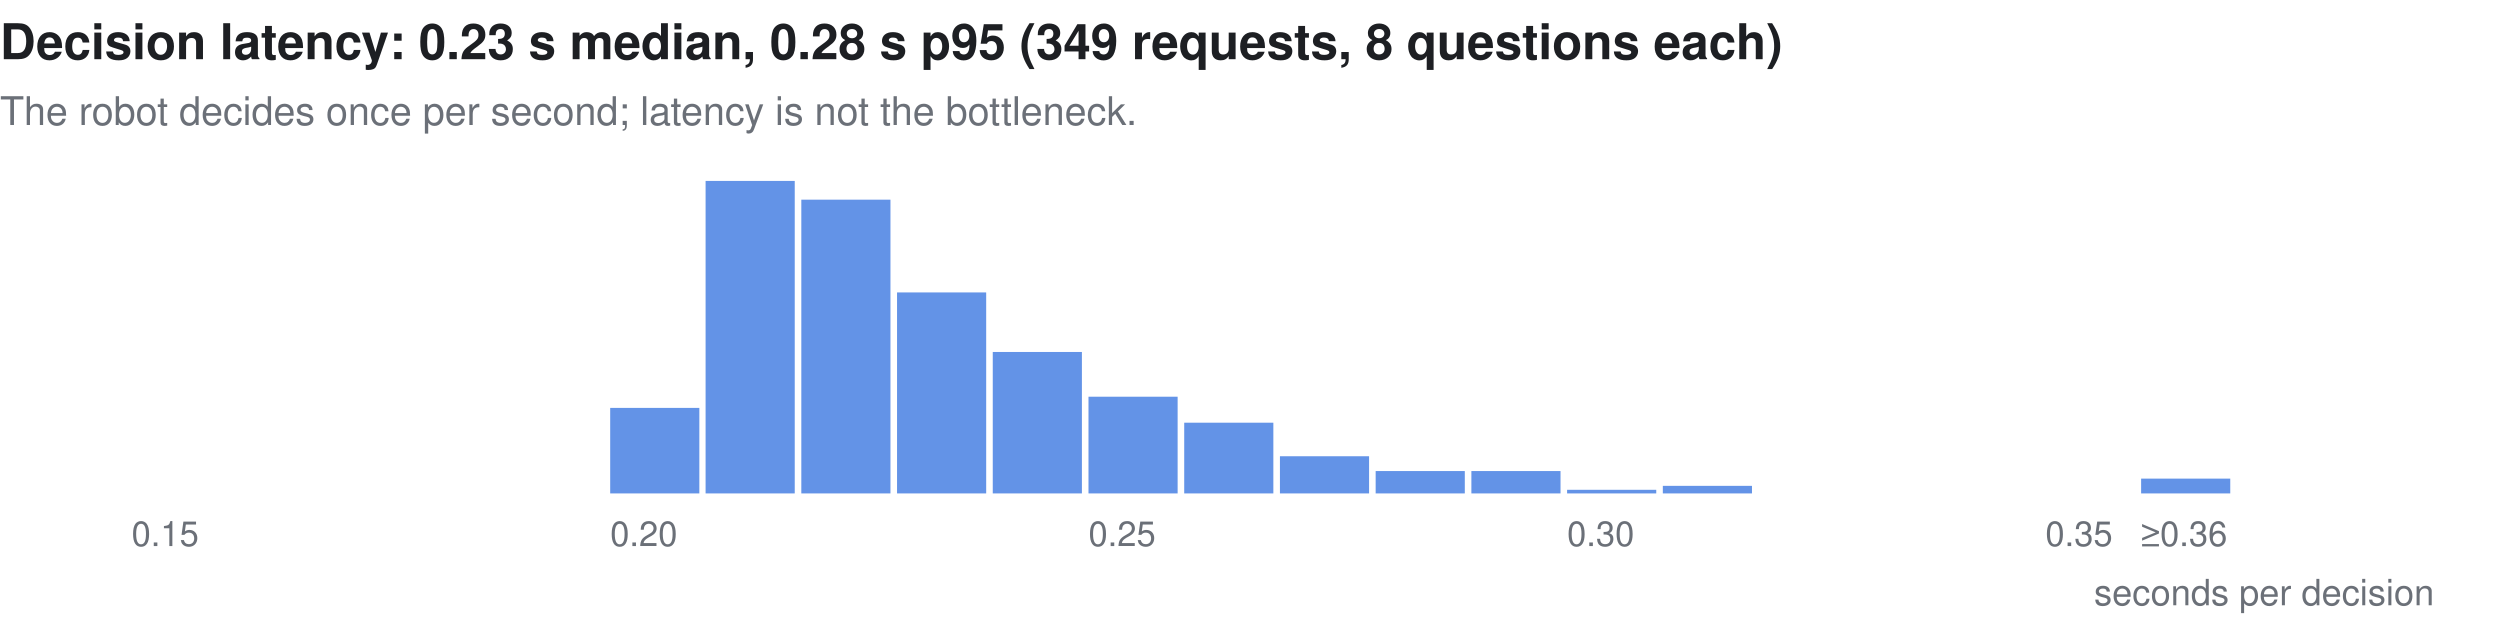
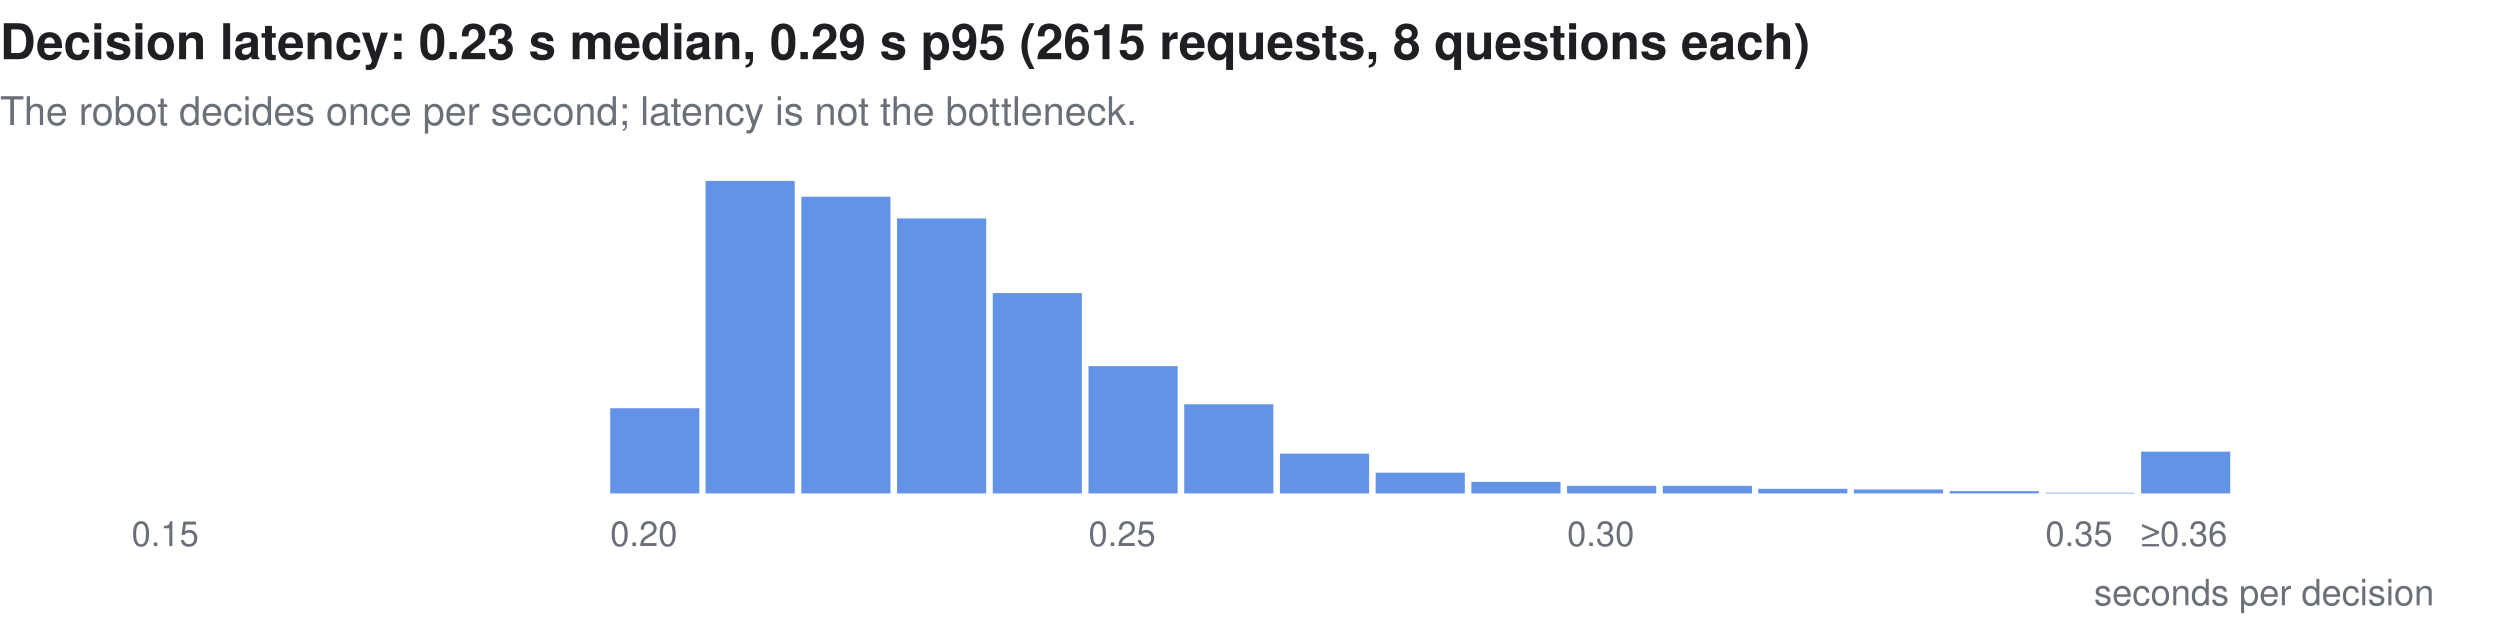
<svg xmlns="http://www.w3.org/2000/svg" viewBox="0 0 760 190" width="760" font-family="Helvetica, Arial, sans-serif">
  <rect width="760" height="190" fill="white" />
-   <text x="0.0" y="18.0" font-size="15" fill="#1d1f23" text-anchor="start" font-weight="600">Decision latency: 0.23 s median, 0.28 s p95 (349 requests, 8 questions each)</text>
+   <text x="0.0" y="18.0" font-size="15" fill="#1d1f23" text-anchor="start" font-weight="600">Decision latency: 0.23 s median, 0.29 s p95 (2615 requests, 8 questions each)</text>
  <text x="0.0" y="38.0" font-size="12" fill="#6b7078" text-anchor="start" font-weight="400">The robot decides once per second; latency is not the bottleneck.</text>
  <text x="740.0" y="184.0" font-size="11" fill="#6b7078" text-anchor="end" font-weight="400">seconds per decision</text>
  <rect x="40.0" y="150.0" width="27.1" height="0.0" fill="#2f6fdf" fill-opacity="0.75" />
  <text x="40.0" y="166.0" font-size="10.5" fill="#6b7078" text-anchor="start" font-weight="400">0.15</text>
  <rect x="69.1" y="150.0" width="27.1" height="0.0" fill="#2f6fdf" fill-opacity="0.75" />
  <rect x="98.2" y="150.0" width="27.1" height="0.0" fill="#2f6fdf" fill-opacity="0.75" />
  <rect x="127.3" y="150.0" width="27.1" height="0.0" fill="#2f6fdf" fill-opacity="0.75" />
  <rect x="156.4" y="150.0" width="27.1" height="0.0" fill="#2f6fdf" fill-opacity="0.75" />
-   <rect x="185.5" y="124.0" width="27.1" height="26.0" fill="#2f6fdf" fill-opacity="0.75" />
+   <rect x="185.5" y="124.1" width="27.1" height="25.9" fill="#2f6fdf" fill-opacity="0.75" />
  <text x="185.5" y="166.0" font-size="10.5" fill="#6b7078" text-anchor="start" font-weight="400">0.20</text>
  <rect x="214.5" y="55.0" width="27.1" height="95.0" fill="#2f6fdf" fill-opacity="0.75" />
-   <rect x="243.6" y="60.7" width="27.1" height="89.3" fill="#2f6fdf" fill-opacity="0.75" />
-   <rect x="272.7" y="88.9" width="27.1" height="61.1" fill="#2f6fdf" fill-opacity="0.75" />
-   <rect x="301.8" y="107.0" width="27.1" height="43.0" fill="#2f6fdf" fill-opacity="0.75" />
-   <rect x="330.9" y="120.6" width="27.1" height="29.4" fill="#2f6fdf" fill-opacity="0.75" />
+   <rect x="243.6" y="59.8" width="27.1" height="90.2" fill="#2f6fdf" fill-opacity="0.75" />
+   <rect x="272.7" y="66.4" width="27.1" height="83.6" fill="#2f6fdf" fill-opacity="0.75" />
+   <rect x="301.8" y="89.1" width="27.1" height="60.9" fill="#2f6fdf" fill-opacity="0.75" />
+   <rect x="330.9" y="111.3" width="27.1" height="38.7" fill="#2f6fdf" fill-opacity="0.75" />
  <text x="330.9" y="166.0" font-size="10.5" fill="#6b7078" text-anchor="start" font-weight="400">0.25</text>
-   <rect x="360.0" y="128.5" width="27.1" height="21.5" fill="#2f6fdf" fill-opacity="0.75" />
-   <rect x="389.1" y="138.7" width="27.1" height="11.3" fill="#2f6fdf" fill-opacity="0.75" />
-   <rect x="418.2" y="143.2" width="27.1" height="6.8" fill="#2f6fdf" fill-opacity="0.75" />
-   <rect x="447.3" y="143.2" width="27.1" height="6.8" fill="#2f6fdf" fill-opacity="0.75" />
-   <rect x="476.4" y="148.9" width="27.1" height="1.1" fill="#2f6fdf" fill-opacity="0.75" />
+   <rect x="360.0" y="122.9" width="27.1" height="27.1" fill="#2f6fdf" fill-opacity="0.75" />
+   <rect x="389.1" y="137.9" width="27.1" height="12.1" fill="#2f6fdf" fill-opacity="0.75" />
+   <rect x="418.2" y="143.7" width="27.1" height="6.3" fill="#2f6fdf" fill-opacity="0.75" />
+   <rect x="447.3" y="146.5" width="27.1" height="3.5" fill="#2f6fdf" fill-opacity="0.75" />
+   <rect x="476.4" y="147.7" width="27.1" height="2.3" fill="#2f6fdf" fill-opacity="0.75" />
  <text x="476.4" y="166.0" font-size="10.5" fill="#6b7078" text-anchor="start" font-weight="400">0.30</text>
  <rect x="505.5" y="147.7" width="27.1" height="2.3" fill="#2f6fdf" fill-opacity="0.75" />
-   <rect x="534.5" y="150.0" width="27.1" height="0.0" fill="#2f6fdf" fill-opacity="0.75" />
-   <rect x="563.6" y="150.0" width="27.1" height="0.0" fill="#2f6fdf" fill-opacity="0.75" />
-   <rect x="592.7" y="150.0" width="27.1" height="0.0" fill="#2f6fdf" fill-opacity="0.75" />
-   <rect x="621.8" y="150.0" width="27.1" height="0.0" fill="#2f6fdf" fill-opacity="0.75" />
+   <rect x="534.5" y="148.6" width="27.1" height="1.4" fill="#2f6fdf" fill-opacity="0.75" />
+   <rect x="563.6" y="148.8" width="27.1" height="1.2" fill="#2f6fdf" fill-opacity="0.75" />
+   <rect x="592.7" y="149.3" width="27.1" height="0.7" fill="#2f6fdf" fill-opacity="0.75" />
+   <rect x="621.8" y="149.8" width="27.1" height="0.2" fill="#2f6fdf" fill-opacity="0.75" />
  <text x="621.8" y="166.0" font-size="10.5" fill="#6b7078" text-anchor="start" font-weight="400">0.35</text>
-   <rect x="650.9" y="145.5" width="27.1" height="4.5" fill="#2f6fdf" fill-opacity="0.75" />
+   <rect x="650.9" y="137.3" width="27.1" height="12.7" fill="#2f6fdf" fill-opacity="0.75" />
  <text x="650.9" y="166.0" font-size="10.5" fill="#6b7078" text-anchor="start" font-weight="400">≥0.36</text>
</svg>
